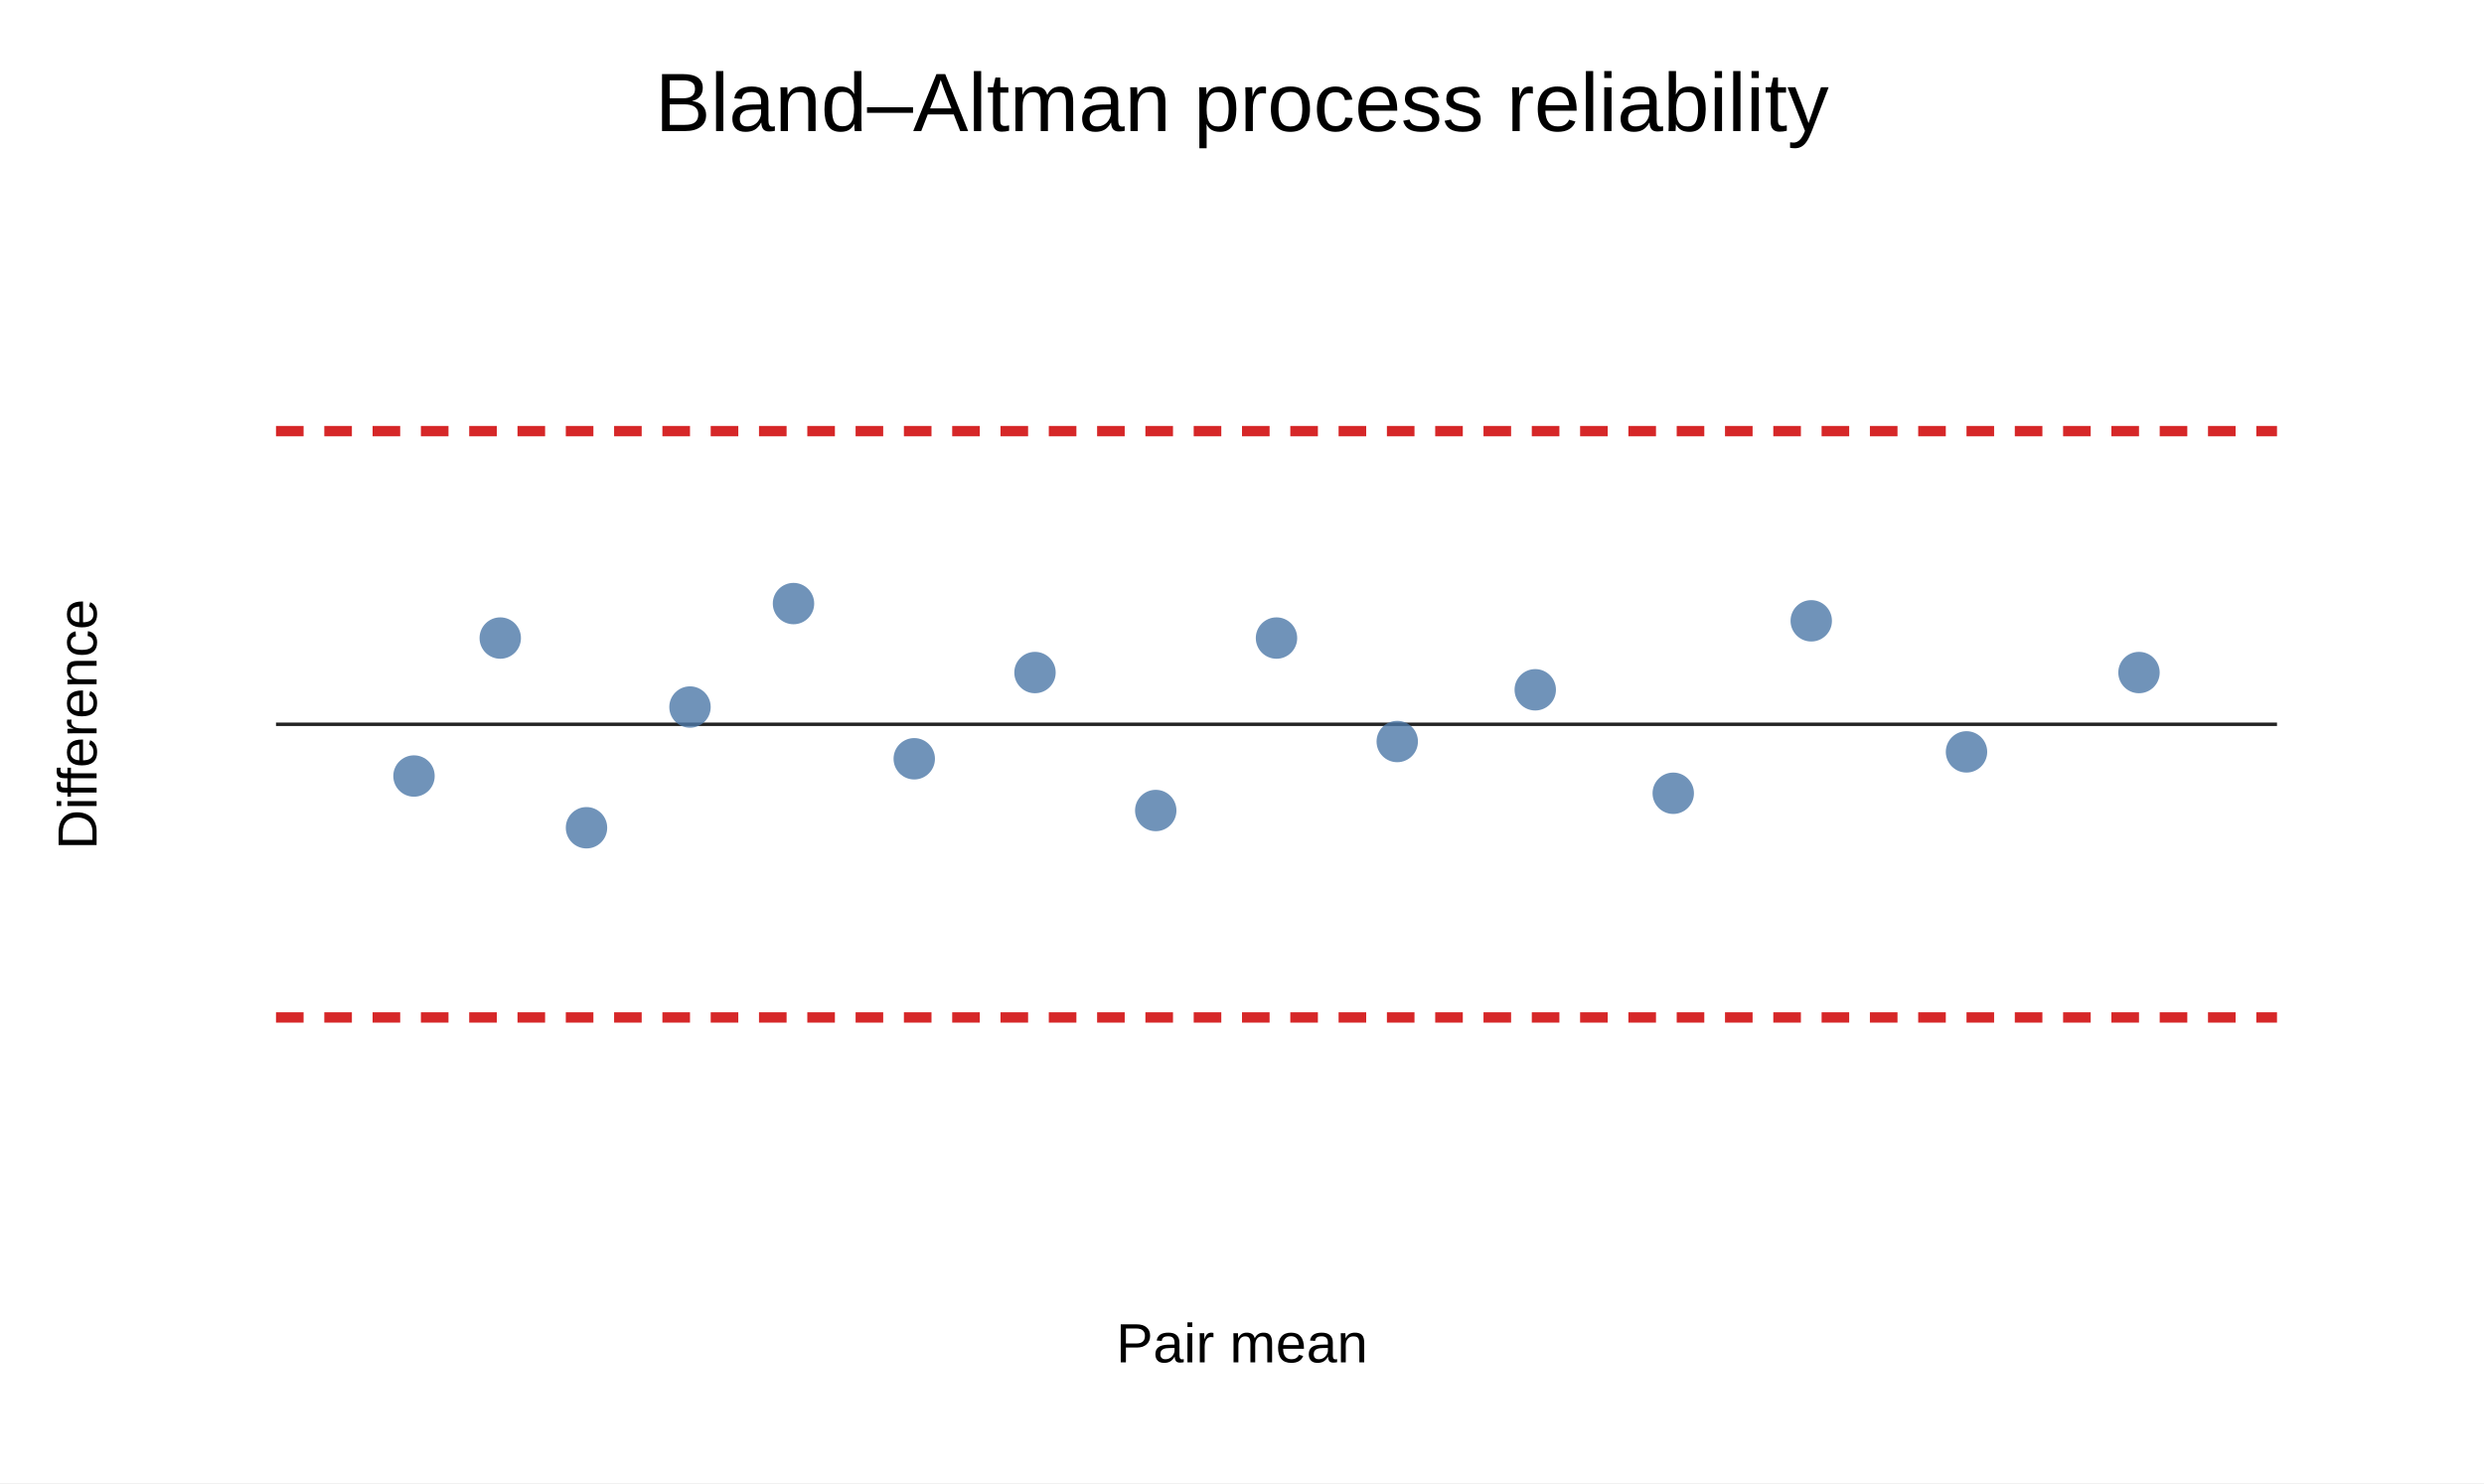
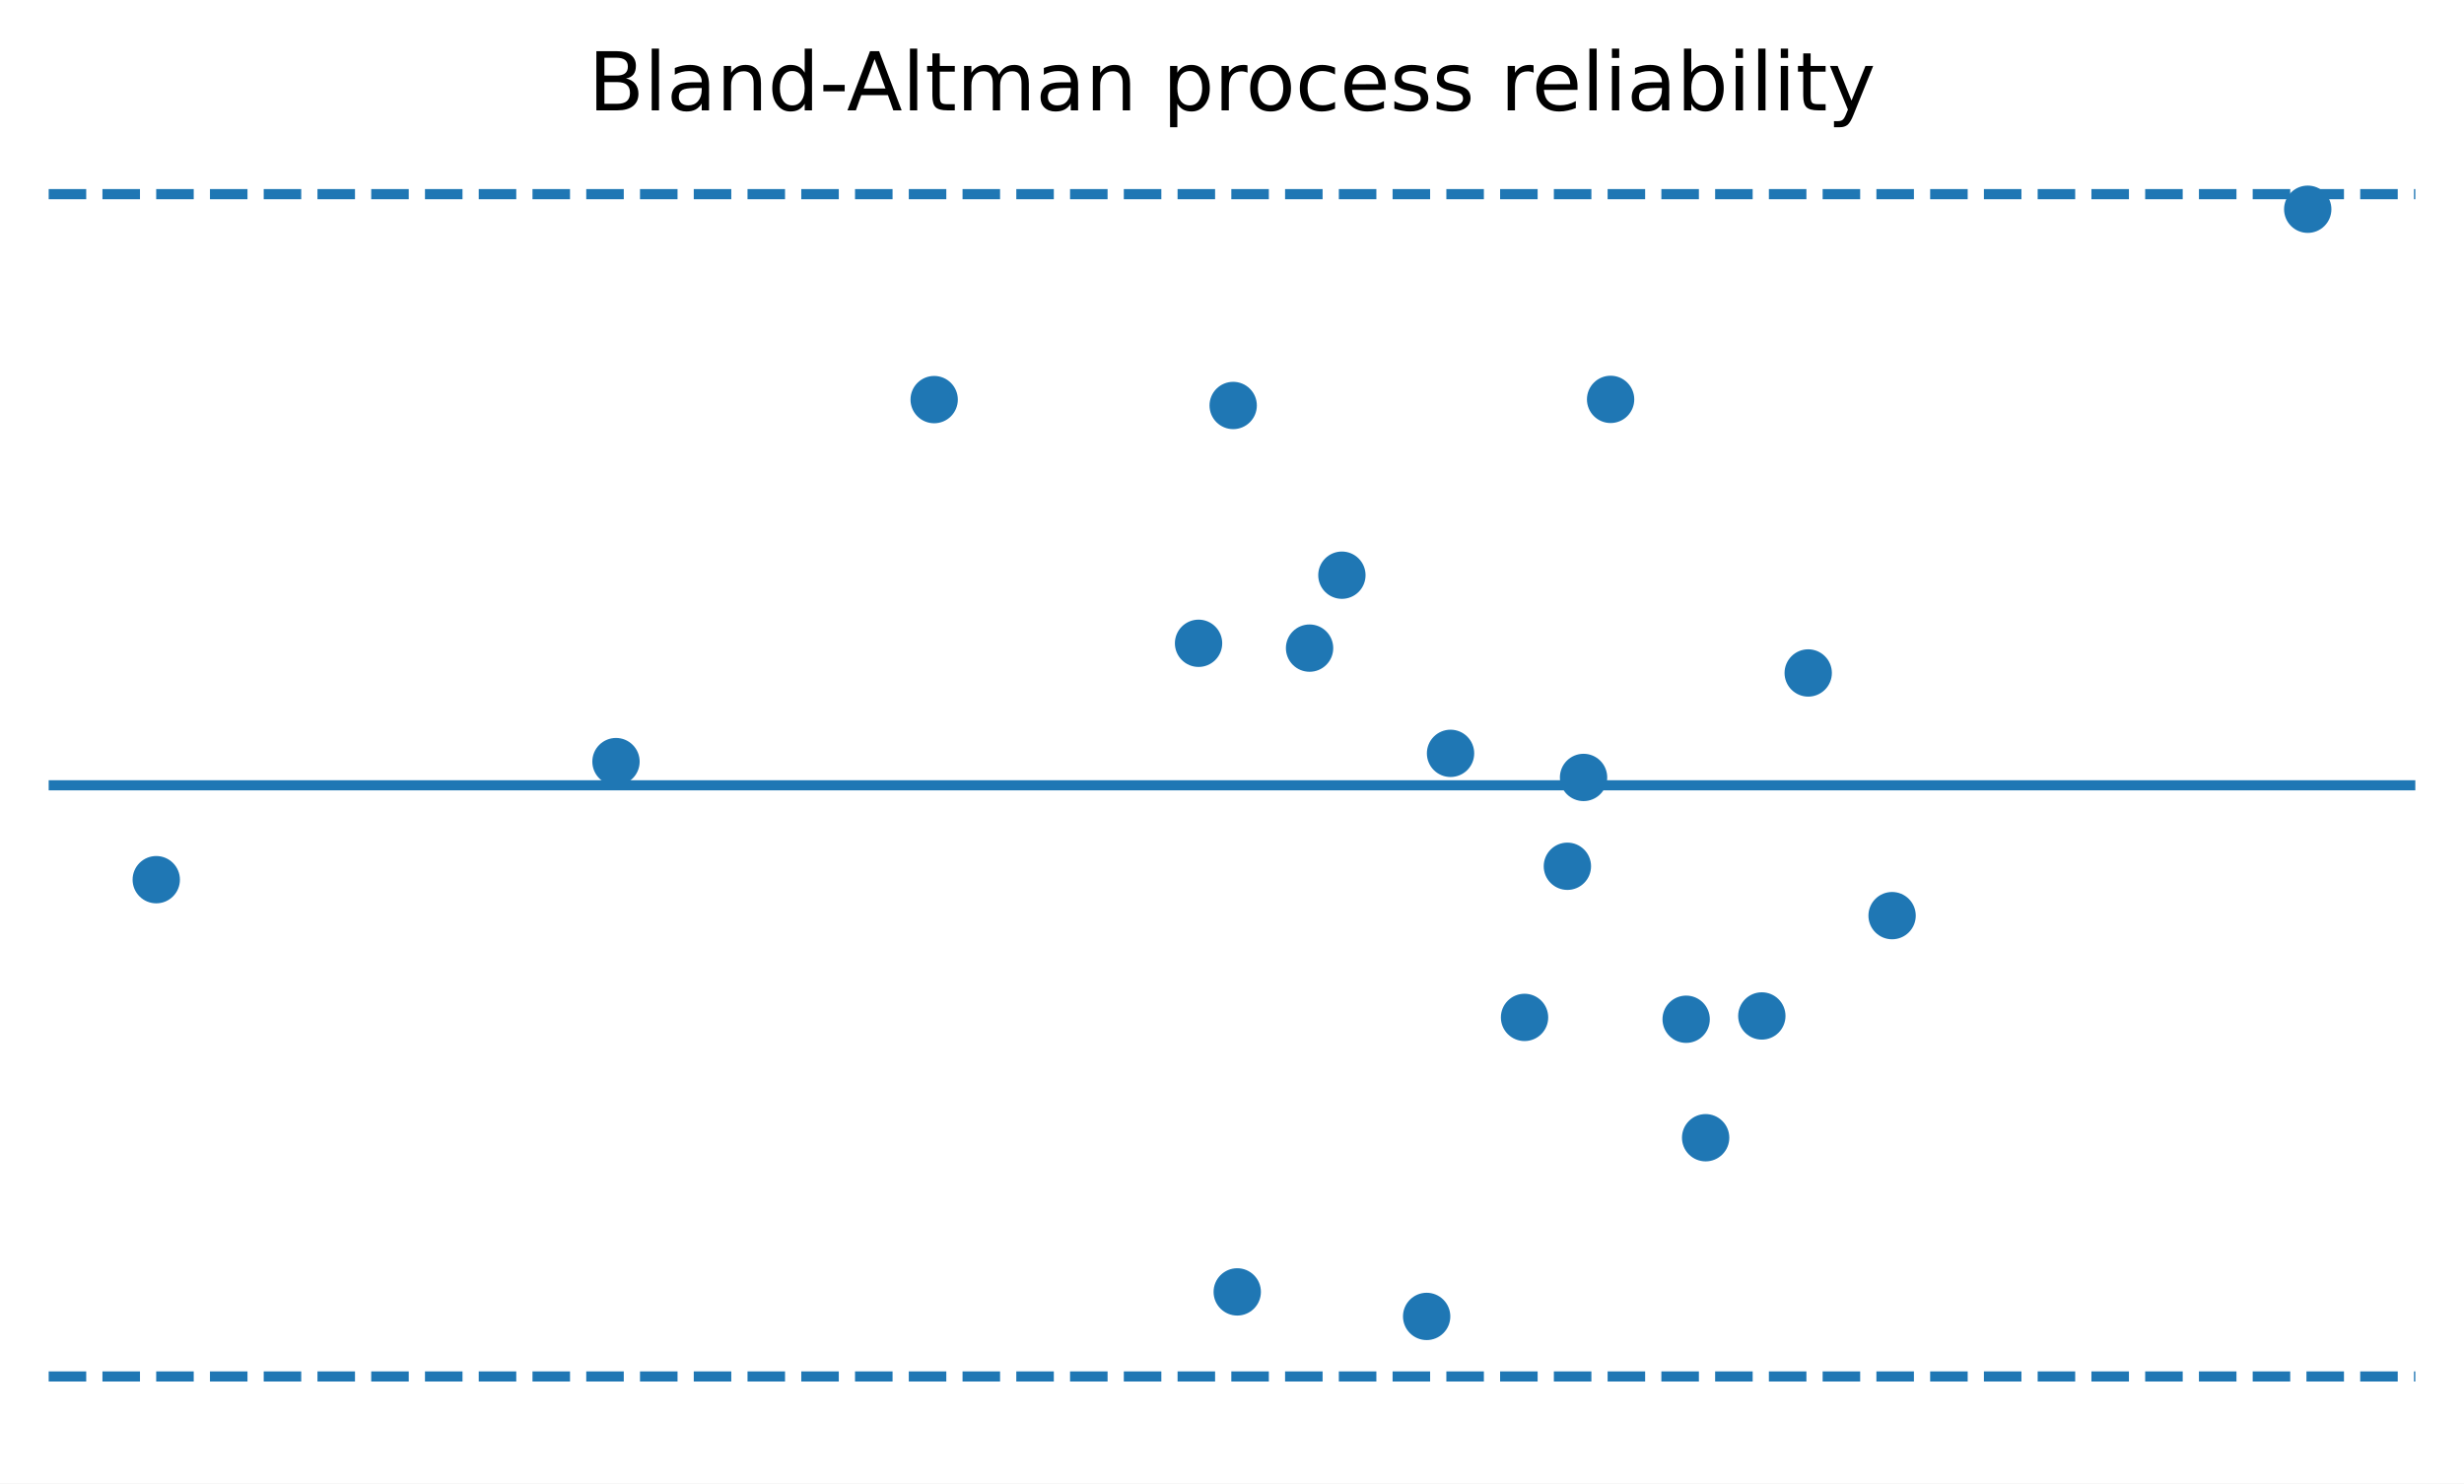
- <svg xmlns="http://www.w3.org/2000/svg" width="720" height="430" viewBox="0 0 720 430">
-   <rect width="720" height="430" fill="white" />
-   <text x="360" y="38" text-anchor="middle" font-family="Arial" font-size="24">Bland–Altman process reliability</text>
-   <line x1="80" y1="210" x2="660" y2="210" stroke="#222" />
-   <line x1="80" y1="125" x2="660" y2="125" stroke="#d62728" stroke-width="3" stroke-dasharray="8 6" />
-   <line x1="80" y1="295" x2="660" y2="295" stroke="#d62728" stroke-width="3" stroke-dasharray="8 6" />
-   <g fill="#4c78a8" opacity=".8">
-     <circle cx="120" cy="225" r="6" />
-     <circle cx="145" cy="185" r="6" />
-     <circle cx="170" cy="240" r="6" />
-     <circle cx="200" cy="205" r="6" />
-     <circle cx="230" cy="175" r="6" />
-     <circle cx="265" cy="220" r="6" />
-     <circle cx="300" cy="195" r="6" />
-     <circle cx="335" cy="235" r="6" />
-     <circle cx="370" cy="185" r="6" />
-     <circle cx="405" cy="215" r="6" />
-     <circle cx="445" cy="200" r="6" />
-     <circle cx="485" cy="230" r="6" />
-     <circle cx="525" cy="180" r="6" />
-     <circle cx="570" cy="218" r="6" />
-     <circle cx="620" cy="195" r="6" />
+ <svg xmlns="http://www.w3.org/2000/svg" xmlns:xlink="http://www.w3.org/1999/xlink" width="364.4pt" height="219.44pt" version="1.1" viewBox="0 0 364.4 219.44">
+   <defs>
+     <style type="text/css">*{stroke-linejoin: round; stroke-linecap: butt}</style>
+   </defs>
+   <path d="m0 219.44h364.4v-219.44h-364.4z" fill="#fff" />
+   <path d="m7.2 212.24h350v-189.92h-350z" fill="#fff" />
+   <defs>
+     <path id="a" d="m0 3c0.796 0 1.559-0.316 2.121-0.879 0.563-0.563 0.879-1.326 0.879-2.121s-0.316-1.559-0.879-2.121c-0.563-0.563-1.326-0.879-2.121-0.879s-1.559 0.316-2.121 0.879c-0.563 0.563-0.879 1.326-0.879 2.121s0.316 1.559 0.879 2.121c0.563 0.563 1.326 0.879 2.121 0.879z" stroke="#1f77b4" />
+   </defs>
+   <g clip-path="url(#b)" fill="#1f77b4" stroke="#1f77b4">
+     <use x="193.671" y="95.871" xlink:href="#a" />
+     <use x="198.452" y="85.083" xlink:href="#a" />
+     <use x="252.246" y="168.293" xlink:href="#a" />
+     <use x="225.464" y="150.495" xlink:href="#a" />
+     <use x="341.291" y="30.951" xlink:href="#a" />
+     <use x="182.975" y="191.098" xlink:href="#a" />
+     <use x="23.109" y="130.123" xlink:href="#a" />
+     <use x="260.557" y="150.281" xlink:href="#a" />
+     <use x="249.365" y="150.769" xlink:href="#a" />
+     <use x="210.987" y="194.726" xlink:href="#a" />
+     <use x="234.191" y="115" xlink:href="#a" />
+     <use x="267.416" y="99.546" xlink:href="#a" />
+     <use x="182.375" y="59.979" xlink:href="#a" />
+     <use x="238.191" y="59.076" xlink:href="#a" />
+     <use x="279.821" y="135.442" xlink:href="#a" />
+     <use x="91.099" y="112.658" xlink:href="#a" />
+     <use x="138.154" y="59.11" xlink:href="#a" />
+     <use x="177.254" y="95.156" xlink:href="#a" />
+     <use x="214.52" y="111.437" xlink:href="#a" />
+     <use x="231.8" y="128.139" xlink:href="#a" />
  </g>
-   <text x="360" y="395" text-anchor="middle" font-family="Arial" font-size="16">Pair mean</text>
-   <text x="28" y="210" text-anchor="middle" font-family="Arial" font-size="16" transform="rotate(-90 28 210)">Difference</text>
+   <path d="m7.2 116.16h350" clip-path="url(#b)" fill="none" stroke="#1f77b4" stroke-linecap="square" stroke-width="1.5" />
+   <path d="m7.2 203.61h350" clip-path="url(#b)" fill="none" stroke="#1f77b4" stroke-dasharray="5.55,2.4" stroke-width="1.5" />
+   <path d="m7.2 28.718h350" clip-path="url(#b)" fill="none" stroke="#1f77b4" stroke-dasharray="5.55,2.4" stroke-width="1.5" />
+   <text transform="rotate(-0 182.2 16.318)" x="182.2" y="16.318" font-family="'DejaVu Sans', 'Bitstream Vera Sans', 'Computer Modern Sans Serif', 'Lucida Grande', 'Verdana', 'Geneva', 'Lucid', 'Arial', 'Helvetica', 'Avant Garde', sans-serif" font-size="12px" text-anchor="middle">Bland-Altman process reliability</text>
+   <defs>
+     <clipPath id="b">
+       <rect x="7.2" y="22.318" width="350" height="189.92" />
+     </clipPath>
+   </defs>
</svg>
